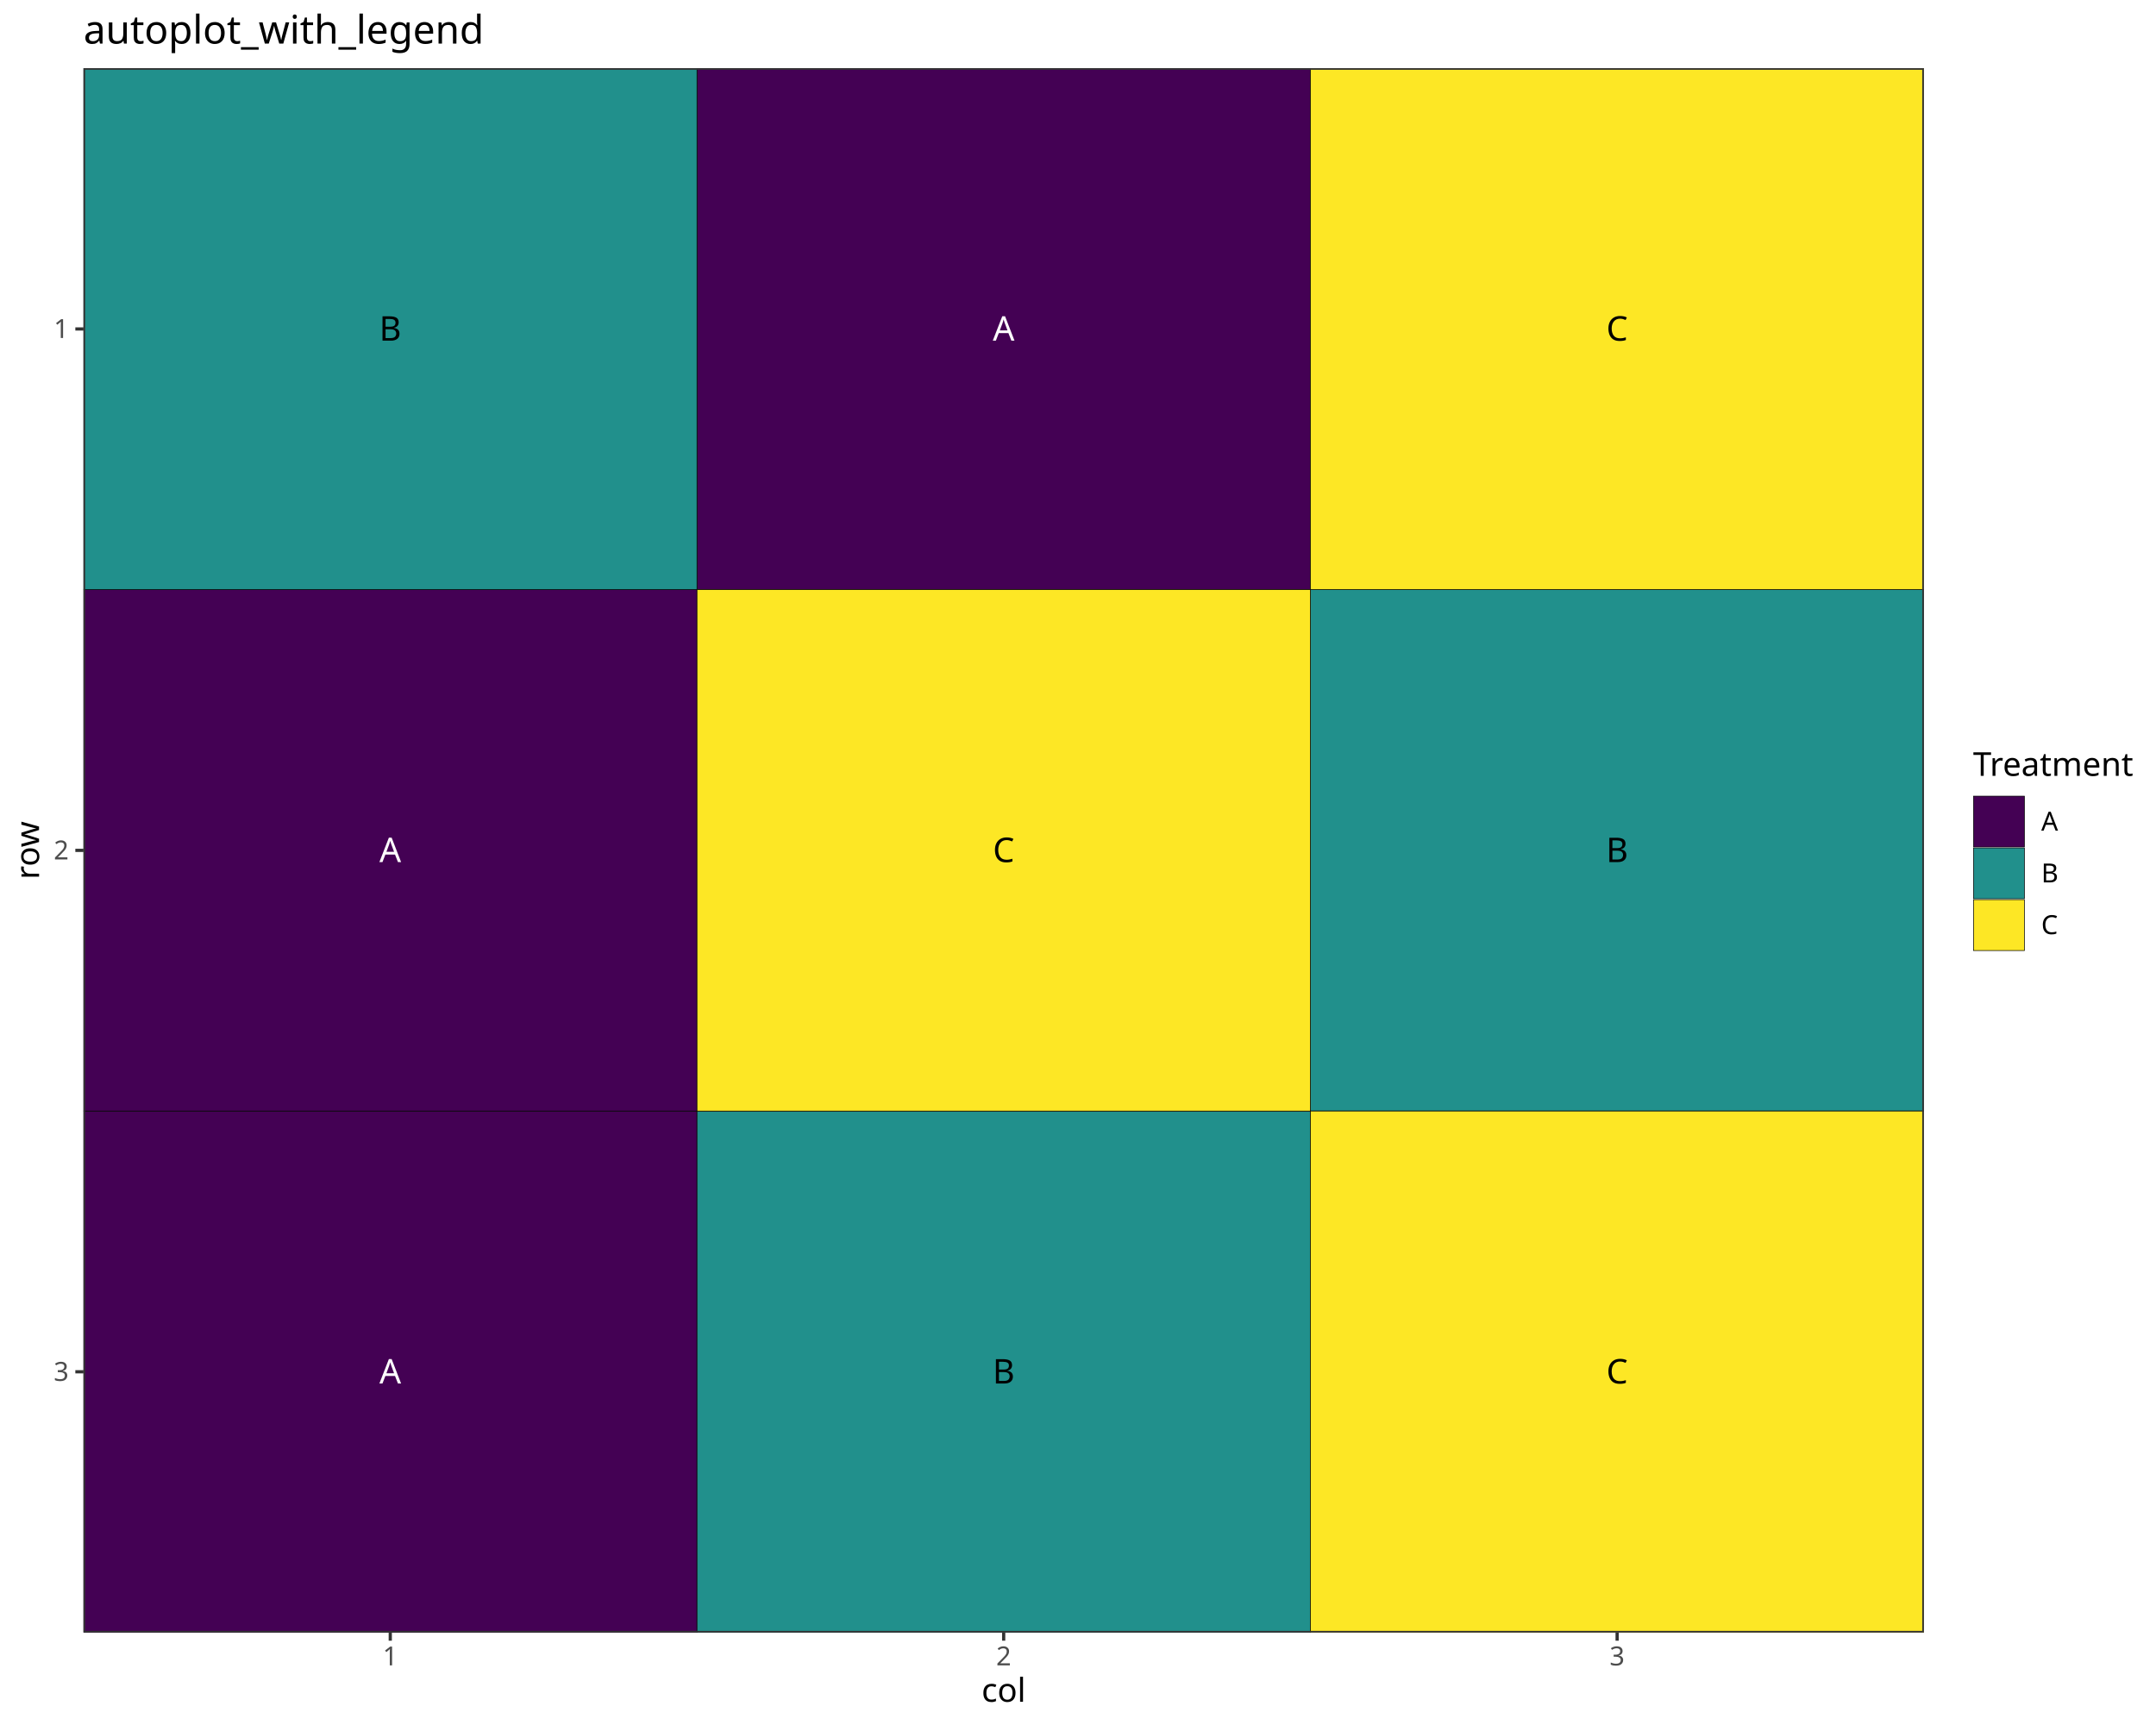
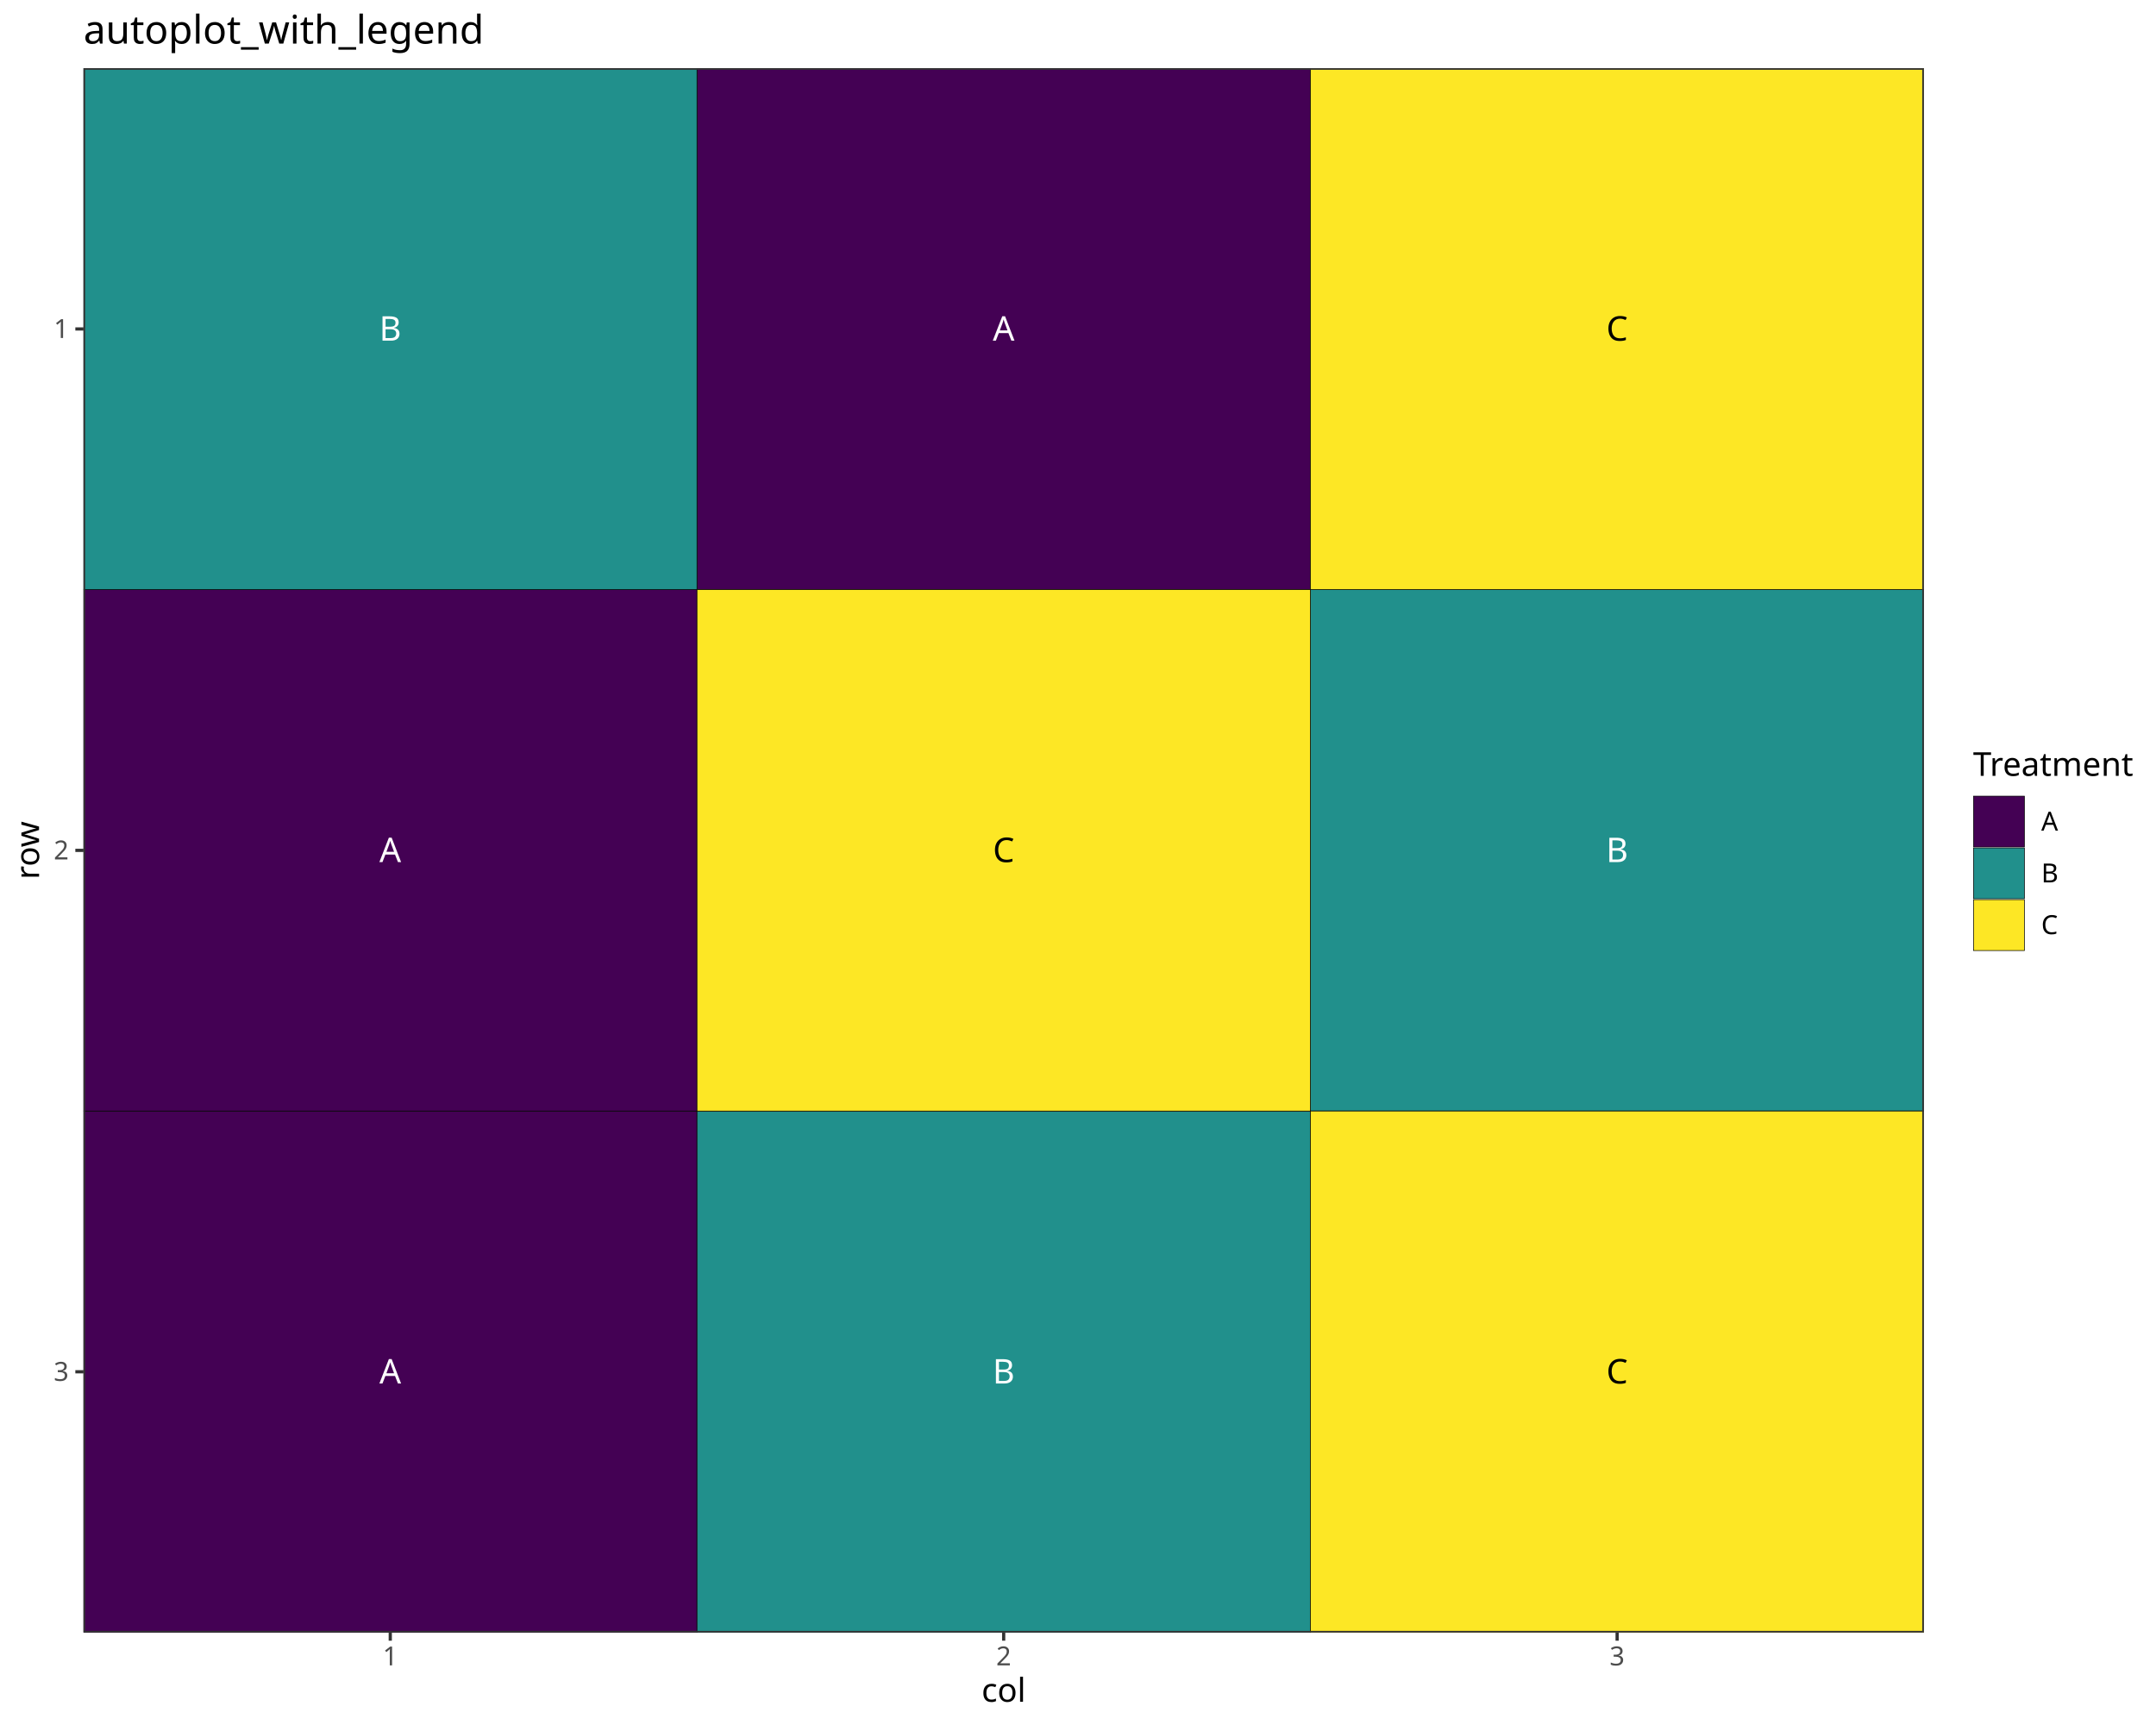
<svg xmlns="http://www.w3.org/2000/svg" class="svglite" data-engine-version="2.0" width="720.00pt" height="576.00pt" viewBox="0 0 720.00 576.00">
  <defs>
    <style type="text/css">
    .svglite line, .svglite polyline, .svglite polygon, .svglite path, .svglite rect, .svglite circle {
      fill: none;
      stroke: #000000;
      stroke-linecap: round;
      stroke-linejoin: round;
      stroke-miterlimit: 10.00;
    }
  </style>
  </defs>
  <rect width="100%" height="100%" style="stroke: none; fill: #FFFFFF;" />
  <defs>
    <clipPath id="cpMC4wMHw3MjAuMDB8MC4wMHw1NzYuMDA=">
      <rect x="0.00" y="0.00" width="720.00" height="576.00" />
    </clipPath>
  </defs>
  <g clip-path="url(#cpMC4wMHw3MjAuMDB8MC4wMHw1NzYuMDA=)">
    <rect x="-0" y="0.00" width="720.00" height="576.00" style="stroke-width: 1.07; stroke: #FFFFFF; fill: #FFFFFF;" />
  </g>
  <defs>
    <clipPath id="cpMjcuOTB8NjQyLjQ3fDIyLjc4fDU0NS4xMQ==">
      <rect x="27.90" y="22.78" width="614.57" height="522.33" />
    </clipPath>
  </defs>
  <g clip-path="url(#cpMjcuOTB8NjQyLjQ3fDIyLjc4fDU0NS4xMQ==)">
    <rect x="27.90" y="22.78" width="614.57" height="522.33" style="stroke-width: 1.07; stroke: none; fill: #FFFFFF;" />
    <polyline points="27.90,22.78 642.47,22.78 " style="stroke-width: 0.53; stroke: #EBEBEB; stroke-linecap: butt;" />
    <polyline points="27.90,196.89 642.47,196.89 " style="stroke-width: 0.53; stroke: #EBEBEB; stroke-linecap: butt;" />
    <polyline points="27.90,371.00 642.47,371.00 " style="stroke-width: 0.53; stroke: #EBEBEB; stroke-linecap: butt;" />
    <polyline points="27.90,545.11 642.47,545.11 " style="stroke-width: 0.53; stroke: #EBEBEB; stroke-linecap: butt;" />
    <polyline points="27.90,545.11 27.90,22.78 " style="stroke-width: 0.53; stroke: #EBEBEB; stroke-linecap: butt;" />
    <polyline points="232.76,545.11 232.76,22.78 " style="stroke-width: 0.53; stroke: #EBEBEB; stroke-linecap: butt;" />
    <polyline points="437.61,545.11 437.61,22.78 " style="stroke-width: 0.53; stroke: #EBEBEB; stroke-linecap: butt;" />
    <polyline points="642.47,545.11 642.47,22.78 " style="stroke-width: 0.53; stroke: #EBEBEB; stroke-linecap: butt;" />
    <polyline points="27.90,109.84 642.47,109.84 " style="stroke-width: 1.07; stroke: #EBEBEB; stroke-linecap: butt;" />
    <polyline points="27.90,283.95 642.47,283.95 " style="stroke-width: 1.07; stroke: #EBEBEB; stroke-linecap: butt;" />
    <polyline points="27.90,458.06 642.47,458.06 " style="stroke-width: 1.07; stroke: #EBEBEB; stroke-linecap: butt;" />
    <polyline points="130.33,545.11 130.33,22.78 " style="stroke-width: 1.07; stroke: #EBEBEB; stroke-linecap: butt;" />
    <polyline points="335.18,545.11 335.18,22.78 " style="stroke-width: 1.07; stroke: #EBEBEB; stroke-linecap: butt;" />
    <polyline points="540.04,545.11 540.04,22.78 " style="stroke-width: 1.07; stroke: #EBEBEB; stroke-linecap: butt;" />
    <rect x="27.90" y="371.00" width="204.86" height="174.11" style="stroke-width: 0.21; stroke-linecap: butt; stroke-linejoin: miter; fill: #440154;" />
    <rect x="232.76" y="22.78" width="204.86" height="174.11" style="stroke-width: 0.21; stroke-linecap: butt; stroke-linejoin: miter; fill: #440154;" />
    <rect x="27.90" y="196.89" width="204.86" height="174.11" style="stroke-width: 0.21; stroke-linecap: butt; stroke-linejoin: miter; fill: #440154;" />
    <rect x="27.90" y="22.78" width="204.86" height="174.11" style="stroke-width: 0.21; stroke-linecap: butt; stroke-linejoin: miter; fill: #21908C;" />
    <rect x="437.61" y="196.89" width="204.86" height="174.11" style="stroke-width: 0.21; stroke-linecap: butt; stroke-linejoin: miter; fill: #21908C;" />
    <rect x="232.76" y="371.00" width="204.86" height="174.11" style="stroke-width: 0.21; stroke-linecap: butt; stroke-linejoin: miter; fill: #21908C;" />
    <rect x="232.76" y="196.89" width="204.86" height="174.11" style="stroke-width: 0.21; stroke-linecap: butt; stroke-linejoin: miter; fill: #FDE725;" />
    <rect x="437.61" y="22.78" width="204.86" height="174.11" style="stroke-width: 0.21; stroke-linecap: butt; stroke-linejoin: miter; fill: #FDE725;" />
    <rect x="437.61" y="371.00" width="204.86" height="174.11" style="stroke-width: 0.21; stroke-linecap: butt; stroke-linejoin: miter; fill: #FDE725;" />
    <text x="130.33" y="461.97" text-anchor="middle" style="font-size: 11.38px; fill: #FFFFFF; font-family: sans;" textLength="7.59px" lengthAdjust="spacingAndGlyphs">A</text>
    <text x="335.18" y="113.75" text-anchor="middle" style="font-size: 11.38px; fill: #FFFFFF; font-family: sans;" textLength="7.59px" lengthAdjust="spacingAndGlyphs">A</text>
    <text x="130.33" y="287.86" text-anchor="middle" style="font-size: 11.38px; fill: #FFFFFF; font-family: sans;" textLength="7.59px" lengthAdjust="spacingAndGlyphs">A</text>
-     <text x="130.33" y="113.75" text-anchor="middle" style="font-size: 11.38px; font-family: sans;" textLength="7.59px" lengthAdjust="spacingAndGlyphs">B</text>
-     <text x="540.04" y="287.86" text-anchor="middle" style="font-size: 11.38px; font-family: sans;" textLength="7.59px" lengthAdjust="spacingAndGlyphs">B</text>
-     <text x="335.18" y="461.97" text-anchor="middle" style="font-size: 11.38px; font-family: sans;" textLength="7.59px" lengthAdjust="spacingAndGlyphs">B</text>
+     <text x="130.33" y="113.75" text-anchor="middle" style="font-size: 11.38px; fill: #FFFFFF; font-family: sans;" textLength="7.59px" lengthAdjust="spacingAndGlyphs">B</text>
+     <text x="540.04" y="287.86" text-anchor="middle" style="font-size: 11.38px; fill: #FFFFFF; font-family: sans;" textLength="7.59px" lengthAdjust="spacingAndGlyphs">B</text>
+     <text x="335.18" y="461.97" text-anchor="middle" style="font-size: 11.38px; fill: #FFFFFF; font-family: sans;" textLength="7.59px" lengthAdjust="spacingAndGlyphs">B</text>
    <text x="335.18" y="287.86" text-anchor="middle" style="font-size: 11.38px; font-family: sans;" textLength="8.22px" lengthAdjust="spacingAndGlyphs">C</text>
    <text x="540.04" y="113.75" text-anchor="middle" style="font-size: 11.38px; font-family: sans;" textLength="8.22px" lengthAdjust="spacingAndGlyphs">C</text>
    <text x="540.04" y="461.97" text-anchor="middle" style="font-size: 11.38px; font-family: sans;" textLength="8.22px" lengthAdjust="spacingAndGlyphs">C</text>
    <rect x="27.90" y="22.78" width="614.57" height="522.33" style="stroke-width: 1.07; stroke: #333333;" />
  </g>
  <g clip-path="url(#cpMC4wMHw3MjAuMDB8MC4wMHw1NzYuMDA=)">
    <text x="22.97" y="112.87" text-anchor="end" style="font-size: 8.80px; fill: #4D4D4D; font-family: sans;" textLength="4.89px" lengthAdjust="spacingAndGlyphs">1</text>
    <text x="22.97" y="286.98" text-anchor="end" style="font-size: 8.80px; fill: #4D4D4D; font-family: sans;" textLength="4.89px" lengthAdjust="spacingAndGlyphs">2</text>
    <text x="22.97" y="461.09" text-anchor="end" style="font-size: 8.80px; fill: #4D4D4D; font-family: sans;" textLength="4.89px" lengthAdjust="spacingAndGlyphs">3</text>
    <polyline points="25.16,109.84 27.90,109.84 " style="stroke-width: 1.07; stroke: #333333; stroke-linecap: butt;" />
    <polyline points="25.16,283.95 27.90,283.95 " style="stroke-width: 1.07; stroke: #333333; stroke-linecap: butt;" />
    <polyline points="25.16,458.06 27.90,458.06 " style="stroke-width: 1.07; stroke: #333333; stroke-linecap: butt;" />
    <polyline points="130.33,547.85 130.33,545.11 " style="stroke-width: 1.07; stroke: #333333; stroke-linecap: butt;" />
    <polyline points="335.18,547.85 335.18,545.11 " style="stroke-width: 1.07; stroke: #333333; stroke-linecap: butt;" />
    <polyline points="540.04,547.85 540.04,545.11 " style="stroke-width: 1.07; stroke: #333333; stroke-linecap: butt;" />
    <text x="130.33" y="556.10" text-anchor="middle" style="font-size: 8.80px; fill: #4D4D4D; font-family: sans;" textLength="4.89px" lengthAdjust="spacingAndGlyphs">1</text>
    <text x="335.18" y="556.10" text-anchor="middle" style="font-size: 8.80px; fill: #4D4D4D; font-family: sans;" textLength="4.89px" lengthAdjust="spacingAndGlyphs">2</text>
    <text x="540.04" y="556.10" text-anchor="middle" style="font-size: 8.80px; fill: #4D4D4D; font-family: sans;" textLength="4.89px" lengthAdjust="spacingAndGlyphs">3</text>
    <text x="335.18" y="568.24" text-anchor="middle" style="font-size: 11.00px; font-family: sans;" textLength="14.06px" lengthAdjust="spacingAndGlyphs">col</text>
    <text transform="translate(13.05,283.95) rotate(-90)" text-anchor="middle" style="font-size: 11.00px; font-family: sans;" textLength="17.73px" lengthAdjust="spacingAndGlyphs">row</text>
    <rect x="653.43" y="244.88" width="61.09" height="78.13" style="stroke-width: 1.07; stroke: none; fill: #FFFFFF;" />
    <text x="658.91" y="259.07" style="font-size: 11.00px; font-family: sans;" textLength="50.13px" lengthAdjust="spacingAndGlyphs">Treatment</text>
    <rect x="658.91" y="265.69" width="17.28" height="17.28" style="stroke-width: 1.07; stroke: none; fill: #FFFFFF;" />
    <rect x="659.05" y="265.84" width="17.00" height="17.00" style="stroke-width: 0.21; stroke-linecap: butt; stroke-linejoin: miter; fill: #440154;" />
    <rect x="658.91" y="282.97" width="17.28" height="17.28" style="stroke-width: 1.07; stroke: none; fill: #FFFFFF;" />
    <rect x="659.05" y="283.12" width="17.00" height="17.00" style="stroke-width: 0.21; stroke-linecap: butt; stroke-linejoin: miter; fill: #21908C;" />
    <rect x="658.91" y="300.25" width="17.28" height="17.28" style="stroke-width: 1.07; stroke: none; fill: #FFFFFF;" />
    <rect x="659.05" y="300.40" width="17.00" height="17.00" style="stroke-width: 0.21; stroke-linecap: butt; stroke-linejoin: miter; fill: #FDE725;" />
    <text x="681.67" y="277.36" style="font-size: 8.80px; font-family: sans;" textLength="5.87px" lengthAdjust="spacingAndGlyphs">A</text>
    <text x="681.67" y="294.64" style="font-size: 8.80px; font-family: sans;" textLength="5.87px" lengthAdjust="spacingAndGlyphs">B</text>
    <text x="681.67" y="311.92" style="font-size: 8.80px; font-family: sans;" textLength="6.36px" lengthAdjust="spacingAndGlyphs">C</text>
    <text x="27.90" y="14.56" style="font-size: 13.20px; font-family: sans;" textLength="124.77px" lengthAdjust="spacingAndGlyphs">autoplot_with_legend</text>
  </g>
</svg>
